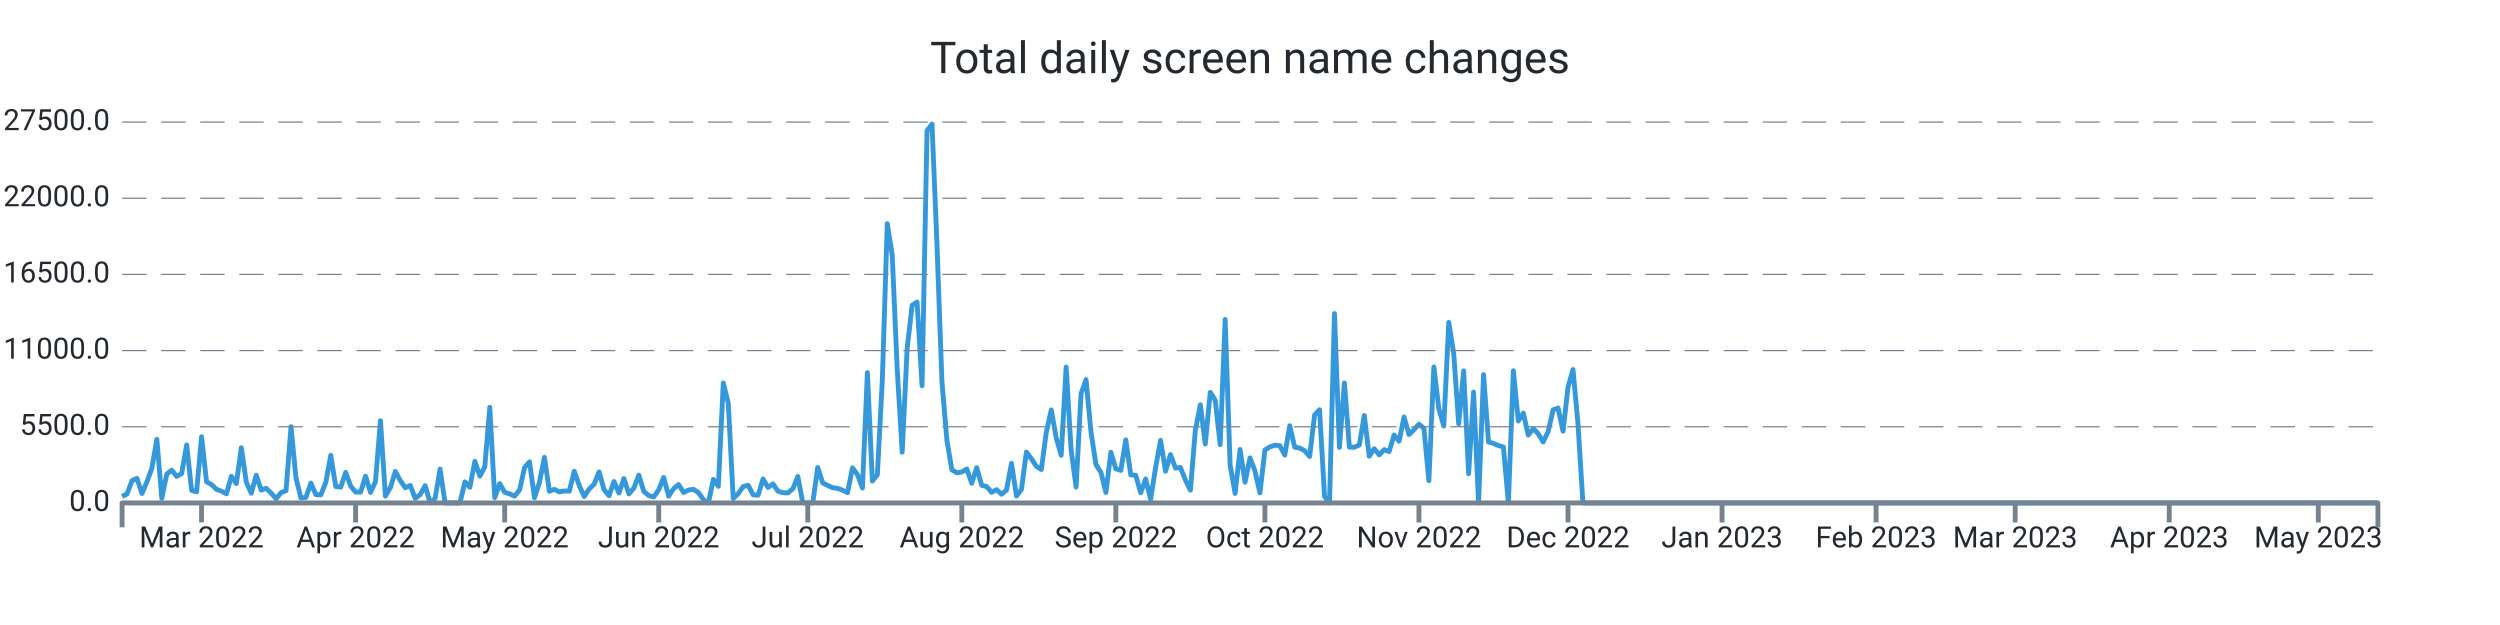
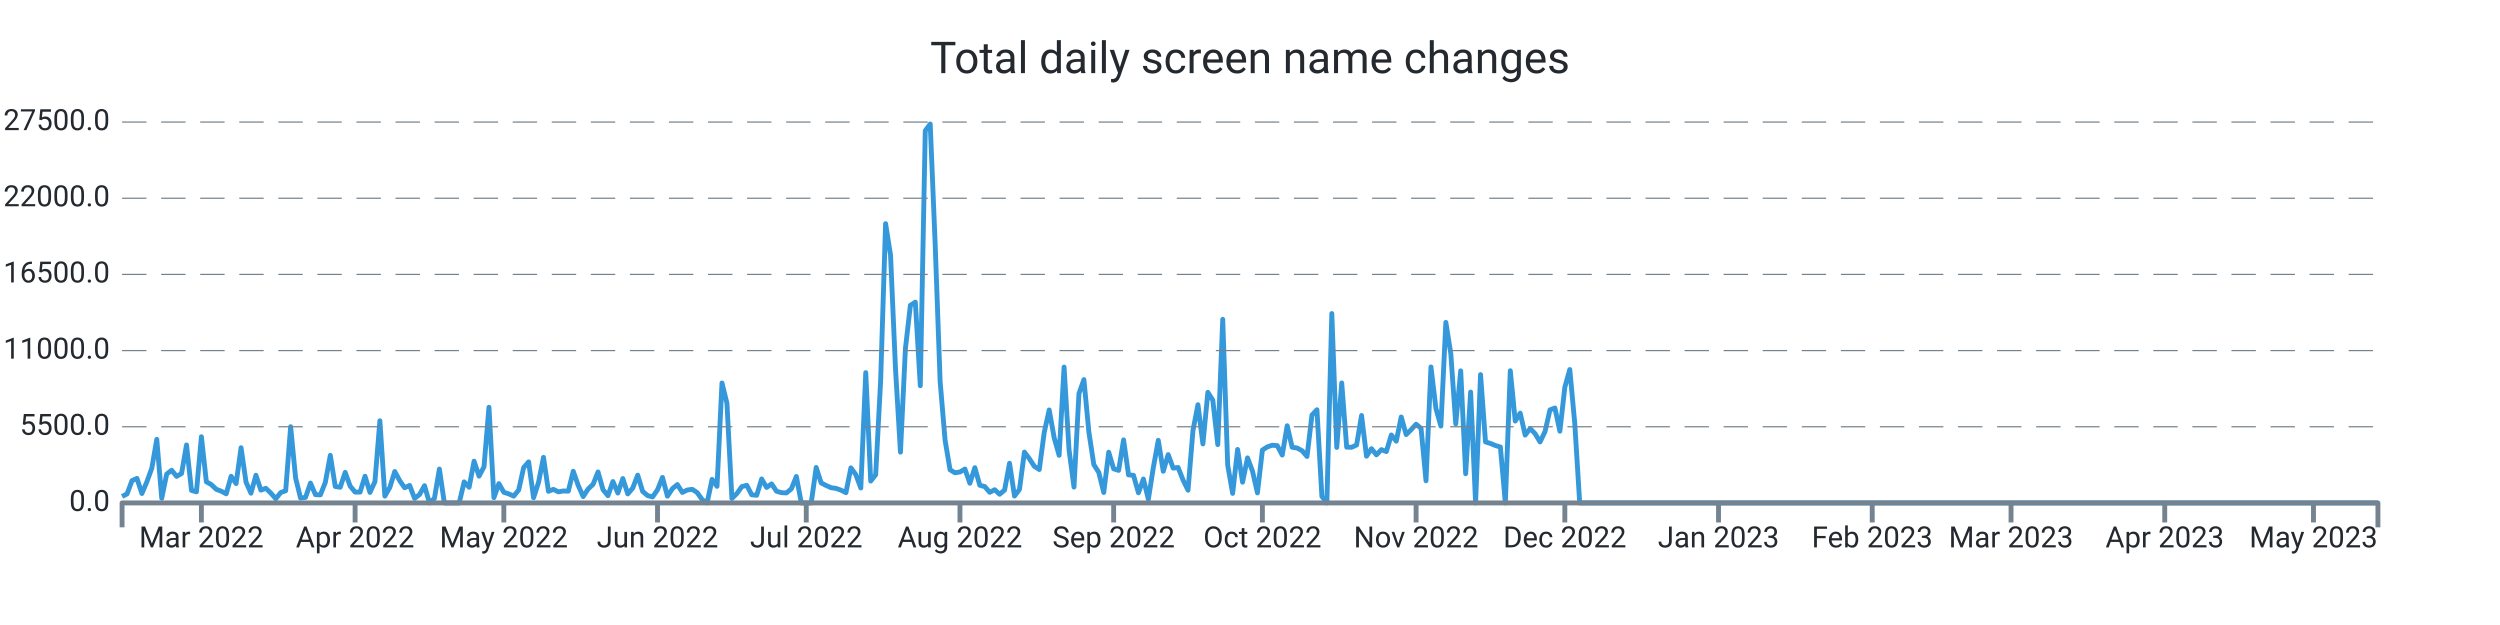
<svg xmlns="http://www.w3.org/2000/svg" width="1024.0" height="256.0" viewBox="0 0 1024.0 256.0" preserveAspectRatio="xMidYMid meet">
-   <path stroke="#3498db" stroke-linejoin="round" d="M 50.0 203.339 L 50 203.339L 52.035 202.33L 54.07 196.867L 56.106 195.948L 58.141 202.143L 60.176 197.355L 62.211 191.761L 64.247 179.962L 66.282 204.094L 68.317 194.172L 70.352 192.618L 72.388 195.125L 74.423 193.928L 76.458 182.248L 78.493 200.866L 80.529 201.456L 82.564 178.89L 84.599 197.338L 86.634 198.501L 88.67 200.418L 90.705 201.184L 92.74 202.267L 94.775 195.091L 96.811 198.081L 98.846 183.389L 100.881 197.474L 102.916 202.018L 104.952 194.66L 106.987 200.753L 109.022 200.004L 111.057 201.972L 113.093 204.275L 115.128 201.745L 117.163 201.014L 119.198 174.783L 121.233 195.761L 123.269 204.003L 125.304 203.731L 127.339 197.877L 129.374 202.608L 131.41 202.693L 133.445 197.559L 135.48 186.514L 137.515 199.266L 139.551 199.573L 141.586 193.48L 143.621 199.108L 145.656 201.547L 147.692 201.57L 149.727 195.069L 151.762 201.7L 153.797 197.287L 155.833 172.355L 157.868 203.209L 159.903 199.675L 161.938 193.129L 163.974 196.89L 166.009 199.788L 168.044 198.83L 170.079 204.134L 172.115 202.579L 174.15 198.926L 176.185 206L 178.22 204.128L 180.256 192.125L 182.291 206L 184.326 206L 186.361 206L 188.396 206L 190.432 197.372L 192.467 199.578L 194.502 188.902L 196.537 195.029L 198.573 191.206L 200.608 166.813L 202.643 203.839L 204.678 198.092L 206.714 201.643L 208.749 202.296L 210.784 203.22L 212.819 200.668L 214.855 191.512L 216.89 189.186L 218.925 203.867L 220.96 197.565L 222.996 187.325L 225.031 201.235L 227.066 200.446L 229.101 201.462L 231.137 201.099L 233.172 201.178L 235.207 193.026L 237.242 198.807L 239.278 203.391L 241.313 200.305L 243.348 198.359L 245.383 193.31L 247.419 200.566L 249.454 203.039L 251.489 197.23L 253.524 201.955L 255.559 196.016L 257.595 202.307L 259.63 199.913L 261.665 194.621L 263.7 201.292L 265.736 202.988L 267.771 203.544L 269.806 200.605L 271.841 195.562L 273.877 203.243L 275.912 200.157L 277.947 198.467L 279.982 201.7L 282.018 200.707L 284.053 200.429L 286.088 201.768L 288.123 204.644L 290.159 206L 292.194 196.356L 294.229 199.215L 296.264 156.874L 298.3 165.151L 300.335 204.173L 302.37 202.177L 304.405 199.312L 306.441 198.784L 308.476 202.676L 310.511 202.857L 312.546 196.186L 314.581 199.647L 316.617 198.206L 318.652 201.218L 320.687 201.791L 322.722 201.904L 324.758 200.197L 326.793 195.171L 328.828 206L 330.863 206L 332.899 206L 334.934 191.483L 336.969 197.797L 339.004 198.852L 341.04 199.76L 343.075 200.038L 345.11 200.764L 347.145 201.808L 349.181 191.631L 351.216 194.411L 353.251 199.885L 355.286 152.631L 357.322 197.048L 359.357 194.473L 361.392 155.904L 363.427 91.609L 365.463 104.538L 367.498 151.179L 369.533 185.198L 371.568 142.766L 373.604 125.067L 375.639 123.745L 377.674 157.997L 379.709 53.568L 381.744 50.789L 383.78 100.022L 385.815 156.245L 387.85 180.32L 389.885 192.437L 391.921 193.639L 393.956 193.333L 395.991 192.113L 398.026 197.933L 400.062 191.563L 402.097 198.767L 404.132 199.301L 406.167 201.649L 408.203 200.588L 410.238 202.438L 412.273 200.73L 414.308 189.77L 416.344 203.175L 418.379 200.486L 420.414 185.181L 422.449 187.887L 424.485 191.018L 426.52 192.317L 428.555 177.097L 430.59 167.913L 432.626 179.31L 434.661 186.497L 436.696 150.345L 438.731 184.273L 440.767 199.51L 442.802 161.248L 444.837 155.49L 446.872 176.961L 448.907 190.309L 450.943 193.509L 452.978 201.728L 455.013 185.226L 457.048 192.034L 459.084 192.669L 461.119 180.183L 463.154 194.501L 465.189 194.683L 467.225 201.853L 469.26 196.203L 471.295 204.491L 473.33 191.557L 475.366 180.365L 477.401 193.026L 479.436 186.208L 481.471 191.727L 483.507 191.483L 485.542 196.634L 487.577 200.781L 489.612 176.269L 491.648 165.78L 493.683 181.829L 495.718 160.698L 497.753 163.931L 499.789 182.106L 501.824 130.808L 503.859 190.496L 505.894 202.091L 507.93 184.092L 509.965 197.502L 512 187.541L 514.035 192.953L 516.07 201.887L 518.106 184.336L 520.141 183.048L 522.176 182.367L 524.211 182.543L 526.247 186.389L 528.282 174.386L 530.317 183.179L 532.352 183.513L 534.388 184.602L 536.423 186.968L 538.458 170.001L 540.493 167.834L 542.529 203.322L 544.564 206L 546.599 128.431L 548.634 183.264L 550.67 156.869L 552.705 183.156L 554.74 183.201L 556.775 182.26L 558.811 170.188L 560.846 186.866L 562.881 183.774L 564.916 186.299L 566.952 184.171L 568.987 184.966L 571.022 178.17L 573.057 180.705L 575.093 170.801L 577.128 177.994L 579.163 175.991L 581.198 173.756L 583.233 175.458L 585.269 196.918L 587.304 150.305L 589.339 167.34L 591.374 174.522L 593.41 132.056L 595.445 144.831L 597.48 173.609L 599.515 151.911L 601.551 194.036L 603.586 160.595L 605.621 206L 607.656 153.437L 609.692 181.012L 611.727 181.641L 613.762 182.492L 615.797 183.088L 617.833 206L 619.868 151.865L 621.903 172.457L 623.938 169.207L 625.974 178.221L 628.009 175.543L 630.044 177.614L 632.079 181.017L 634.115 176.808L 636.15 167.896L 638.185 167.125L 640.22 176.621L 642.256 158.633L 644.291 151.36L 646.326 173.353L 648.361 206L 650.396 206L 652.432 206L 654.467 206L 656.502 206L 658.537 206L 660.573 206L 662.608 206L 664.643 206L 666.678 206L 668.714 206L 670.749 206L 672.784 206L 674.819 206L 676.855 206L 678.89 206L 680.925 206L 682.96 206L 684.996 206L 687.031 206L 689.066 206L 691.101 206L 693.137 206L 695.172 206L 697.207 206L 699.242 206L 701.278 206L 703.313 206L 705.348 206L 707.383 206L 709.419 206L 711.454 206L 713.489 206L 715.524 206L 717.559 206L 719.595 206L 721.63 206L 723.665 206L 725.7 206L 727.736 206L 729.771 206L 731.806 206L 733.841 206L 735.877 206L 737.912 206L 739.947 206L 741.982 206L 744.018 206L 746.053 206L 748.088 206L 750.123 206L 752.159 206L 754.194 206L 756.229 206L 758.264 206L 760.3 206L 762.335 206L 764.37 206L 766.405 206L 768.441 206L 770.476 206L 772.511 206L 774.546 206L 776.581 206L 778.617 206L 780.652 206L 782.687 206L 784.722 206L 786.758 206L 788.793 206L 790.828 206L 792.863 206L 794.899 206L 796.934 206L 798.969 206L 801.004 206L 803.04 206L 805.075 206L 807.11 206L 809.145 206L 811.181 206L 813.216 206L 815.251 206L 817.286 206L 819.322 206L 821.357 206L 823.392 206L 825.427 206L 827.463 206L 829.498 206L 831.533 206L 833.568 206L 835.604 206L 837.639 206L 839.674 206L 841.709 206L 843.744 206L 845.78 206L 847.815 206L 849.85 206L 851.885 206L 853.921 206L 855.956 206L 857.991 206L 860.026 206L 862.062 206L 864.097 206L 866.132 206L 868.167 206L 870.203 206L 872.238 206L 874.273 206L 876.308 206L 878.344 206L 880.379 206L 882.414 206L 884.449 206L 886.485 206L 888.52 206L 890.555 206L 892.59 206L 894.626 206L 896.661 206L 898.696 206L 900.731 206L 902.767 206L 904.802 206L 906.837 206L 908.872 206L 910.907 206L 912.943 206L 914.978 206L 917.013 206L 919.048 206L 921.084 206L 923.119 206L 925.154 206L 927.189 206L 929.225 206L 931.26 206L 933.295 206L 935.33 206L 937.366 206L 939.401 206L 941.436 206L 943.471 206L 945.507 206L 947.542 206L 949.577 206L 951.612 206L 953.648 206L 955.683 206L 957.718 206L 959.753 206L 961.789 206L 963.824 206L 965.859 206L 967.894 206L 969.93 206L 971.965 206L 974 206" stroke-width="2.0" fill="none" />
+   <path stroke="#3498db" stroke-linejoin="round" d="M 50.0 203.339 L 50 203.339L 52.031 202.33L 54.062 196.867L 56.092 195.948L 58.123 202.143L 60.154 197.355L 62.185 191.761L 64.215 179.962L 66.246 204.094L 68.277 194.172L 70.308 192.618L 72.338 195.125L 74.369 193.928L 76.4 182.248L 78.431 200.866L 80.462 201.456L 82.492 178.89L 84.523 197.338L 86.554 198.501L 88.585 200.418L 90.615 201.184L 92.646 202.267L 94.677 195.091L 96.708 198.081L 98.738 183.389L 100.769 197.474L 102.8 202.018L 104.831 194.66L 106.862 200.753L 108.892 200.004L 110.923 201.972L 112.954 204.275L 114.985 201.745L 117.015 201.014L 119.046 174.783L 121.077 195.761L 123.108 204.003L 125.138 203.731L 127.169 197.877L 129.2 202.608L 131.231 202.693L 133.262 197.559L 135.292 186.514L 137.323 199.266L 139.354 199.573L 141.385 193.48L 143.415 199.108L 145.446 201.547L 147.477 201.57L 149.508 195.069L 151.538 201.7L 153.569 197.287L 155.6 172.355L 157.631 203.209L 159.662 199.675L 161.692 193.129L 163.723 196.89L 165.754 199.788L 167.785 198.83L 169.815 204.134L 171.846 202.579L 173.877 198.926L 175.908 206L 177.938 204.128L 179.969 192.125L 182 206L 184.031 206L 186.062 206L 188.092 206L 190.123 197.372L 192.154 199.578L 194.185 188.902L 196.215 195.029L 198.246 191.206L 200.277 166.813L 202.308 203.839L 204.338 198.092L 206.369 201.643L 208.4 202.296L 210.431 203.22L 212.462 200.668L 214.492 191.512L 216.523 189.186L 218.554 203.867L 220.585 197.565L 222.615 187.325L 224.646 201.235L 226.677 200.446L 228.708 201.462L 230.738 201.099L 232.769 201.178L 234.8 193.026L 236.831 198.807L 238.862 203.391L 240.892 200.305L 242.923 198.359L 244.954 193.31L 246.985 200.566L 249.015 203.039L 251.046 197.23L 253.077 201.955L 255.108 196.016L 257.138 202.307L 259.169 199.913L 261.2 194.621L 263.231 201.292L 265.262 202.988L 267.292 203.544L 269.323 200.605L 271.354 195.562L 273.385 203.243L 275.415 200.157L 277.446 198.467L 279.477 201.7L 281.508 200.707L 283.538 200.429L 285.569 201.768L 287.6 204.644L 289.631 206L 291.662 196.356L 293.692 199.215L 295.723 156.874L 297.754 165.151L 299.785 204.173L 301.815 202.177L 303.846 199.312L 305.877 198.784L 307.908 202.676L 309.938 202.857L 311.969 196.186L 314 199.647L 316.031 198.206L 318.062 201.218L 320.092 201.791L 322.123 201.904L 324.154 200.197L 326.185 195.171L 328.215 206L 330.246 206L 332.277 206L 334.308 191.483L 336.338 197.797L 338.369 198.852L 340.4 199.76L 342.431 200.038L 344.462 200.764L 346.492 201.808L 348.523 191.631L 350.554 194.411L 352.585 199.885L 354.615 152.631L 356.646 197.048L 358.677 194.473L 360.708 155.904L 362.738 91.609L 364.769 104.538L 366.8 151.179L 368.831 185.198L 370.862 142.766L 372.892 125.067L 374.923 123.745L 376.954 157.997L 378.985 53.568L 381.015 50.789L 383.046 100.022L 385.077 156.245L 387.108 180.32L 389.138 192.437L 391.169 193.639L 393.2 193.333L 395.231 192.113L 397.262 197.933L 399.292 191.563L 401.323 198.767L 403.354 199.301L 405.385 201.649L 407.415 200.588L 409.446 202.438L 411.477 200.73L 413.508 189.77L 415.538 203.175L 417.569 200.486L 419.6 185.181L 421.631 187.887L 423.662 191.018L 425.692 192.317L 427.723 177.097L 429.754 167.913L 431.785 179.31L 433.815 186.497L 435.846 150.345L 437.877 184.273L 439.908 199.51L 441.938 161.248L 443.969 155.49L 446 176.961L 448.031 190.309L 450.062 193.509L 452.092 201.728L 454.123 185.226L 456.154 192.034L 458.185 192.669L 460.215 180.183L 462.246 194.501L 464.277 194.683L 466.308 201.853L 468.338 196.203L 470.369 204.491L 472.4 191.557L 474.431 180.365L 476.462 193.026L 478.492 186.208L 480.523 191.727L 482.554 191.483L 484.585 196.634L 486.615 200.781L 488.646 176.269L 490.677 165.78L 492.708 181.829L 494.738 160.698L 496.769 163.931L 498.8 182.106L 500.831 130.808L 502.862 190.496L 504.892 202.091L 506.923 184.092L 508.954 197.502L 510.985 187.541L 513.015 192.953L 515.046 201.887L 517.077 184.336L 519.108 183.048L 521.138 182.367L 523.169 182.543L 525.2 186.389L 527.231 174.386L 529.262 183.179L 531.292 183.513L 533.323 184.602L 535.354 186.968L 537.385 170.001L 539.415 167.834L 541.446 203.322L 543.477 206L 545.508 128.431L 547.538 183.264L 549.569 156.869L 551.6 183.156L 553.631 183.201L 555.662 182.26L 557.692 170.188L 559.723 186.866L 561.754 183.774L 563.785 186.299L 565.815 184.171L 567.846 184.966L 569.877 178.17L 571.908 180.705L 573.938 170.801L 575.969 177.994L 578 175.991L 580.031 173.756L 582.062 175.458L 584.092 196.918L 586.123 150.305L 588.154 167.34L 590.185 174.522L 592.215 132.056L 594.246 144.831L 596.277 173.609L 598.308 151.911L 600.338 194.036L 602.369 160.595L 604.4 206L 606.431 153.437L 608.462 181.012L 610.492 181.641L 612.523 182.492L 614.554 183.088L 616.585 206L 618.615 151.865L 620.646 172.457L 622.677 169.207L 624.708 178.221L 626.738 175.543L 628.769 177.614L 630.8 181.017L 632.831 176.808L 634.862 167.896L 636.892 167.125L 638.923 176.621L 640.954 158.633L 642.985 151.36L 645.015 173.353L 647.046 206L 649.077 206L 651.108 206L 653.138 206L 655.169 206L 657.2 206L 659.231 206L 661.262 206L 663.292 206L 665.323 206L 667.354 206L 669.385 206L 671.415 206L 673.446 206L 675.477 206L 677.508 206L 679.538 206L 681.569 206L 683.6 206L 685.631 206L 687.662 206L 689.692 206L 691.723 206L 693.754 206L 695.785 206L 697.815 206L 699.846 206L 701.877 206L 703.908 206L 705.938 206L 707.969 206L 710 206L 712.031 206L 714.062 206L 716.092 206L 718.123 206L 720.154 206L 722.185 206L 724.215 206L 726.246 206L 728.277 206L 730.308 206L 732.338 206L 734.369 206L 736.4 206L 738.431 206L 740.462 206L 742.492 206L 744.523 206L 746.554 206L 748.585 206L 750.615 206L 752.646 206L 754.677 206L 756.708 206L 758.738 206L 760.769 206L 762.8 206L 764.831 206L 766.862 206L 768.892 206L 770.923 206L 772.954 206L 774.985 206L 777.015 206L 779.046 206L 781.077 206L 783.108 206L 785.138 206L 787.169 206L 789.2 206L 791.231 206L 793.262 206L 795.292 206L 797.323 206L 799.354 206L 801.385 206L 803.415 206L 805.446 206L 807.477 206L 809.508 206L 811.538 206L 813.569 206L 815.6 206L 817.631 206L 819.662 206L 821.692 206L 823.723 206L 825.754 206L 827.785 206L 829.815 206L 831.846 206L 833.877 206L 835.908 206L 837.938 206L 839.969 206L 842 206L 844.031 206L 846.062 206L 848.092 206L 850.123 206L 852.154 206L 854.185 206L 856.215 206L 858.246 206L 860.277 206L 862.308 206L 864.338 206L 866.369 206L 868.4 206L 870.431 206L 872.462 206L 874.492 206L 876.523 206L 878.554 206L 880.585 206L 882.615 206L 884.646 206L 886.677 206L 888.708 206L 890.738 206L 892.769 206L 894.8 206L 896.831 206L 898.862 206L 900.892 206L 902.923 206L 904.954 206L 906.985 206L 909.015 206L 911.046 206L 913.077 206L 915.108 206L 917.138 206L 919.169 206L 921.2 206L 923.231 206L 925.262 206L 927.292 206L 929.323 206L 931.354 206L 933.385 206L 935.415 206L 937.446 206L 939.477 206L 941.508 206L 943.538 206L 945.569 206L 947.6 206L 949.631 206L 951.662 206L 953.692 206L 955.723 206L 957.754 206L 959.785 206L 961.815 206L 963.846 206L 965.877 206L 967.908 206L 969.938 206L 971.969 206L 974 206" stroke-width="2.0" fill="none" />
  <text x="45.0" font-family="-apple-system, system-ui, BlinkMacSystemFont, Roboto" y="50.0" dominant-baseline="middle" text-anchor="end" font-size="12" fill="#24292f">27500.0</text>
  <path stroke="#74838f" stroke-dasharray="10 6" stroke-width="0.5" d="M 50.0 50.0 L 974.0 50.0" />
  <text x="45.0" font-family="-apple-system, system-ui, BlinkMacSystemFont, Roboto" y="81.2" dominant-baseline="middle" text-anchor="end" font-size="12" fill="#24292f">22000.0</text>
  <path stroke="#74838f" stroke-dasharray="10 6" stroke-width="0.5" d="M 50.0 81.2 L 974.0 81.2" />
  <text x="45.0" font-family="-apple-system, system-ui, BlinkMacSystemFont, Roboto" y="112.4" dominant-baseline="middle" text-anchor="end" font-size="12" fill="#24292f">16500.0</text>
  <path stroke="#74838f" stroke-dasharray="10 6" stroke-width="0.5" d="M 50.0 112.4 L 974.0 112.4" />
  <text x="45.0" font-family="-apple-system, system-ui, BlinkMacSystemFont, Roboto" y="143.6" dominant-baseline="middle" text-anchor="end" font-size="12" fill="#24292f">11000.0</text>
  <path stroke="#74838f" stroke-dasharray="10 6" stroke-width="0.5" d="M 50.0 143.6 L 974.0 143.6" />
  <text x="45.0" font-family="-apple-system, system-ui, BlinkMacSystemFont, Roboto" y="174.8" dominant-baseline="middle" text-anchor="end" font-size="12" fill="#24292f">5500.0</text>
  <path stroke="#74838f" stroke-dasharray="10 6" stroke-width="0.5" d="M 50.0 174.8 L 974.0 174.8" />
  <text x="45.0" font-family="-apple-system, system-ui, BlinkMacSystemFont, Roboto" y="206.0" dominant-baseline="middle" text-anchor="end" font-size="12" fill="#24292f">0.0</text>
-   <path stroke="#74838f" stroke-width="2.0" d="M 82.564 206.0 L 82.564 214.0" />
-   <text x="82.564" font-family="-apple-system, system-ui, BlinkMacSystemFont, Roboto" y="216.0" dominant-baseline="hanging" text-anchor="middle" font-size="12" fill="#24292f">Mar 2022</text>
-   <path stroke="#74838f" stroke-width="2.0" d="M 145.656 206.0 L 145.656 214.0" />
-   <text x="145.656" font-family="-apple-system, system-ui, BlinkMacSystemFont, Roboto" y="216.0" dominant-baseline="hanging" text-anchor="middle" font-size="12" fill="#24292f">Apr 2022</text>
-   <path stroke="#74838f" stroke-width="2.0" d="M 206.714 206.0 L 206.714 214.0" />
-   <text x="206.714" font-family="-apple-system, system-ui, BlinkMacSystemFont, Roboto" y="216.0" dominant-baseline="hanging" text-anchor="middle" font-size="12" fill="#24292f">May 2022</text>
-   <path stroke="#74838f" stroke-width="2.0" d="M 269.806 206.0 L 269.806 214.0" />
-   <text x="269.806" font-family="-apple-system, system-ui, BlinkMacSystemFont, Roboto" y="216.0" dominant-baseline="hanging" text-anchor="middle" font-size="12" fill="#24292f">Jun 2022</text>
-   <path stroke="#74838f" stroke-width="2.0" d="M 330.863 206.0 L 330.863 214.0" />
-   <text x="330.863" font-family="-apple-system, system-ui, BlinkMacSystemFont, Roboto" y="216.0" dominant-baseline="hanging" text-anchor="middle" font-size="12" fill="#24292f">Jul 2022</text>
-   <path stroke="#74838f" stroke-width="2.0" d="M 393.956 206.0 L 393.956 214.0" />
-   <text x="393.956" font-family="-apple-system, system-ui, BlinkMacSystemFont, Roboto" y="216.0" dominant-baseline="hanging" text-anchor="middle" font-size="12" fill="#24292f">Aug 2022</text>
-   <path stroke="#74838f" stroke-width="2.0" d="M 457.048 206.0 L 457.048 214.0" />
-   <text x="457.048" font-family="-apple-system, system-ui, BlinkMacSystemFont, Roboto" y="216.0" dominant-baseline="hanging" text-anchor="middle" font-size="12" fill="#24292f">Sep 2022</text>
-   <path stroke="#74838f" stroke-width="2.0" d="M 518.106 206.0 L 518.106 214.0" />
-   <text x="518.106" font-family="-apple-system, system-ui, BlinkMacSystemFont, Roboto" y="216.0" dominant-baseline="hanging" text-anchor="middle" font-size="12" fill="#24292f">Oct 2022</text>
-   <path stroke="#74838f" stroke-width="2.0" d="M 581.198 206.0 L 581.198 214.0" />
-   <text x="581.198" font-family="-apple-system, system-ui, BlinkMacSystemFont, Roboto" y="216.0" dominant-baseline="hanging" text-anchor="middle" font-size="12" fill="#24292f">Nov 2022</text>
-   <path stroke="#74838f" stroke-width="2.0" d="M 642.256 206.0 L 642.256 214.0" />
-   <text x="642.256" font-family="-apple-system, system-ui, BlinkMacSystemFont, Roboto" y="216.0" dominant-baseline="hanging" text-anchor="middle" font-size="12" fill="#24292f">Dec 2022</text>
-   <path stroke="#74838f" stroke-width="2.0" d="M 705.348 206.0 L 705.348 214.0" />
-   <text x="705.348" font-family="-apple-system, system-ui, BlinkMacSystemFont, Roboto" y="216.0" dominant-baseline="hanging" text-anchor="middle" font-size="12" fill="#24292f">Jan 2023</text>
-   <path stroke="#74838f" stroke-width="2.0" d="M 768.441 206.0 L 768.441 214.0" />
-   <text x="768.441" font-family="-apple-system, system-ui, BlinkMacSystemFont, Roboto" y="216.0" dominant-baseline="hanging" text-anchor="middle" font-size="12" fill="#24292f">Feb 2023</text>
-   <path stroke="#74838f" stroke-width="2.0" d="M 825.427 206.0 L 825.427 214.0" />
-   <text x="825.427" font-family="-apple-system, system-ui, BlinkMacSystemFont, Roboto" y="216.0" dominant-baseline="hanging" text-anchor="middle" font-size="12" fill="#24292f">Mar 2023</text>
-   <path stroke="#74838f" stroke-width="2.0" d="M 888.52 206.0 L 888.52 214.0" />
-   <text x="888.52" font-family="-apple-system, system-ui, BlinkMacSystemFont, Roboto" y="216.0" dominant-baseline="hanging" text-anchor="middle" font-size="12" fill="#24292f">Apr 2023</text>
-   <path stroke="#74838f" stroke-width="2.0" d="M 949.577 206.0 L 949.577 214.0" />
-   <text x="949.577" font-family="-apple-system, system-ui, BlinkMacSystemFont, Roboto" y="216.0" dominant-baseline="hanging" text-anchor="middle" font-size="12" fill="#24292f">May 2023</text>
+   <path stroke="#74838f" stroke-width="2.0" d="M 82.492 206.0 L 82.492 214.0" />
+   <text x="82.492" font-family="-apple-system, system-ui, BlinkMacSystemFont, Roboto" y="216.0" dominant-baseline="hanging" text-anchor="middle" font-size="12" fill="#24292f">Mar 2022</text>
+   <path stroke="#74838f" stroke-width="2.0" d="M 145.446 206.0 L 145.446 214.0" />
+   <text x="145.446" font-family="-apple-system, system-ui, BlinkMacSystemFont, Roboto" y="216.0" dominant-baseline="hanging" text-anchor="middle" font-size="12" fill="#24292f">Apr 2022</text>
+   <path stroke="#74838f" stroke-width="2.0" d="M 206.369 206.0 L 206.369 214.0" />
+   <text x="206.369" font-family="-apple-system, system-ui, BlinkMacSystemFont, Roboto" y="216.0" dominant-baseline="hanging" text-anchor="middle" font-size="12" fill="#24292f">May 2022</text>
+   <path stroke="#74838f" stroke-width="2.0" d="M 269.323 206.0 L 269.323 214.0" />
+   <text x="269.323" font-family="-apple-system, system-ui, BlinkMacSystemFont, Roboto" y="216.0" dominant-baseline="hanging" text-anchor="middle" font-size="12" fill="#24292f">Jun 2022</text>
+   <path stroke="#74838f" stroke-width="2.0" d="M 330.246 206.0 L 330.246 214.0" />
+   <text x="330.246" font-family="-apple-system, system-ui, BlinkMacSystemFont, Roboto" y="216.0" dominant-baseline="hanging" text-anchor="middle" font-size="12" fill="#24292f">Jul 2022</text>
+   <path stroke="#74838f" stroke-width="2.0" d="M 393.2 206.0 L 393.2 214.0" />
+   <text x="393.2" font-family="-apple-system, system-ui, BlinkMacSystemFont, Roboto" y="216.0" dominant-baseline="hanging" text-anchor="middle" font-size="12" fill="#24292f">Aug 2022</text>
+   <path stroke="#74838f" stroke-width="2.0" d="M 456.154 206.0 L 456.154 214.0" />
+   <text x="456.154" font-family="-apple-system, system-ui, BlinkMacSystemFont, Roboto" y="216.0" dominant-baseline="hanging" text-anchor="middle" font-size="12" fill="#24292f">Sep 2022</text>
+   <path stroke="#74838f" stroke-width="2.0" d="M 517.077 206.0 L 517.077 214.0" />
+   <text x="517.077" font-family="-apple-system, system-ui, BlinkMacSystemFont, Roboto" y="216.0" dominant-baseline="hanging" text-anchor="middle" font-size="12" fill="#24292f">Oct 2022</text>
+   <path stroke="#74838f" stroke-width="2.0" d="M 580.031 206.0 L 580.031 214.0" />
+   <text x="580.031" font-family="-apple-system, system-ui, BlinkMacSystemFont, Roboto" y="216.0" dominant-baseline="hanging" text-anchor="middle" font-size="12" fill="#24292f">Nov 2022</text>
+   <path stroke="#74838f" stroke-width="2.0" d="M 640.954 206.0 L 640.954 214.0" />
+   <text x="640.954" font-family="-apple-system, system-ui, BlinkMacSystemFont, Roboto" y="216.0" dominant-baseline="hanging" text-anchor="middle" font-size="12" fill="#24292f">Dec 2022</text>
+   <path stroke="#74838f" stroke-width="2.0" d="M 703.908 206.0 L 703.908 214.0" />
+   <text x="703.908" font-family="-apple-system, system-ui, BlinkMacSystemFont, Roboto" y="216.0" dominant-baseline="hanging" text-anchor="middle" font-size="12" fill="#24292f">Jan 2023</text>
+   <path stroke="#74838f" stroke-width="2.0" d="M 766.862 206.0 L 766.862 214.0" />
+   <text x="766.862" font-family="-apple-system, system-ui, BlinkMacSystemFont, Roboto" y="216.0" dominant-baseline="hanging" text-anchor="middle" font-size="12" fill="#24292f">Feb 2023</text>
+   <path stroke="#74838f" stroke-width="2.0" d="M 823.723 206.0 L 823.723 214.0" />
+   <text x="823.723" font-family="-apple-system, system-ui, BlinkMacSystemFont, Roboto" y="216.0" dominant-baseline="hanging" text-anchor="middle" font-size="12" fill="#24292f">Mar 2023</text>
+   <path stroke="#74838f" stroke-width="2.0" d="M 886.677 206.0 L 886.677 214.0" />
+   <text x="886.677" font-family="-apple-system, system-ui, BlinkMacSystemFont, Roboto" y="216.0" dominant-baseline="hanging" text-anchor="middle" font-size="12" fill="#24292f">Apr 2023</text>
+   <path stroke="#74838f" stroke-width="2.0" d="M 947.6 206.0 L 947.6 214.0" />
+   <text x="947.6" font-family="-apple-system, system-ui, BlinkMacSystemFont, Roboto" y="216.0" dominant-baseline="hanging" text-anchor="middle" font-size="12" fill="#24292f">May 2023</text>
  <path stroke="#74838f" stroke-linejoin="round" stroke-width="2.0" d="M 50.0 216.0 L 50.0 206.0 L 974.0 206.0 L 974.0 216.0" fill="none" />
  <text x="512.0" y="25.0" font-family="-apple-system, system-ui, BlinkMacSystemFont, Roboto" dominant-baseline="middle" text-anchor="middle" font-size="18" fill="#24292f">Total daily screen name changes</text>
</svg>
